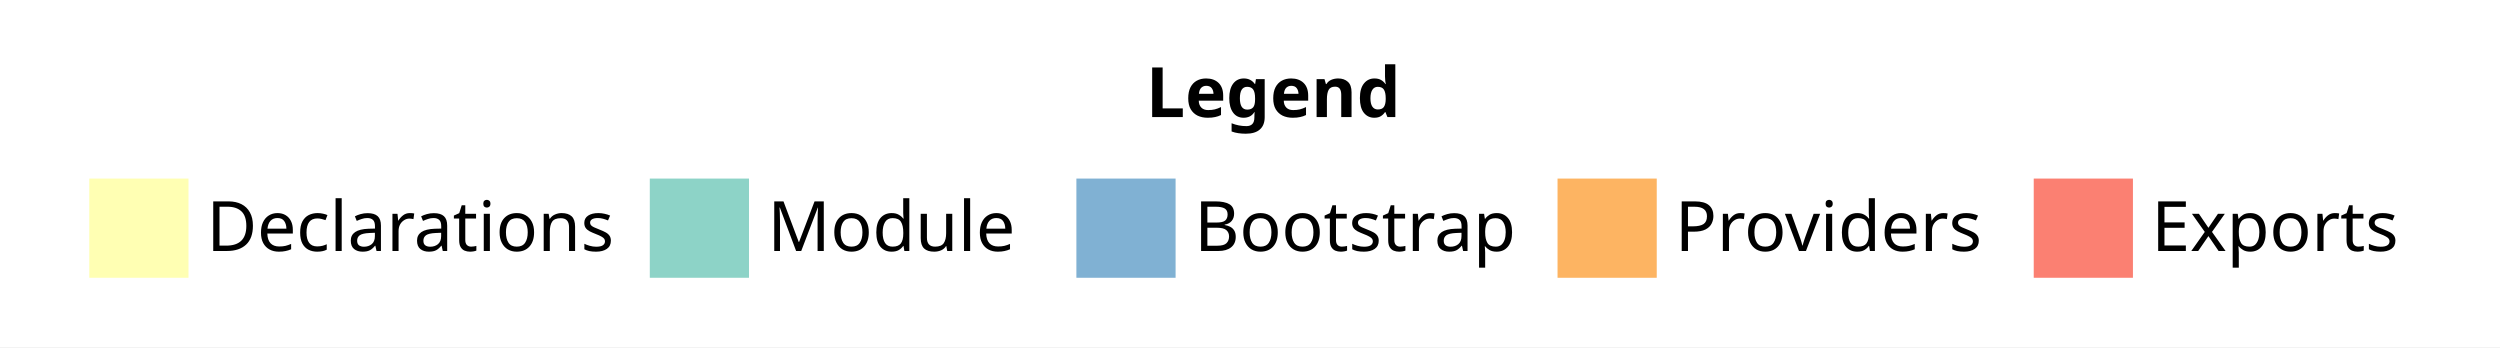
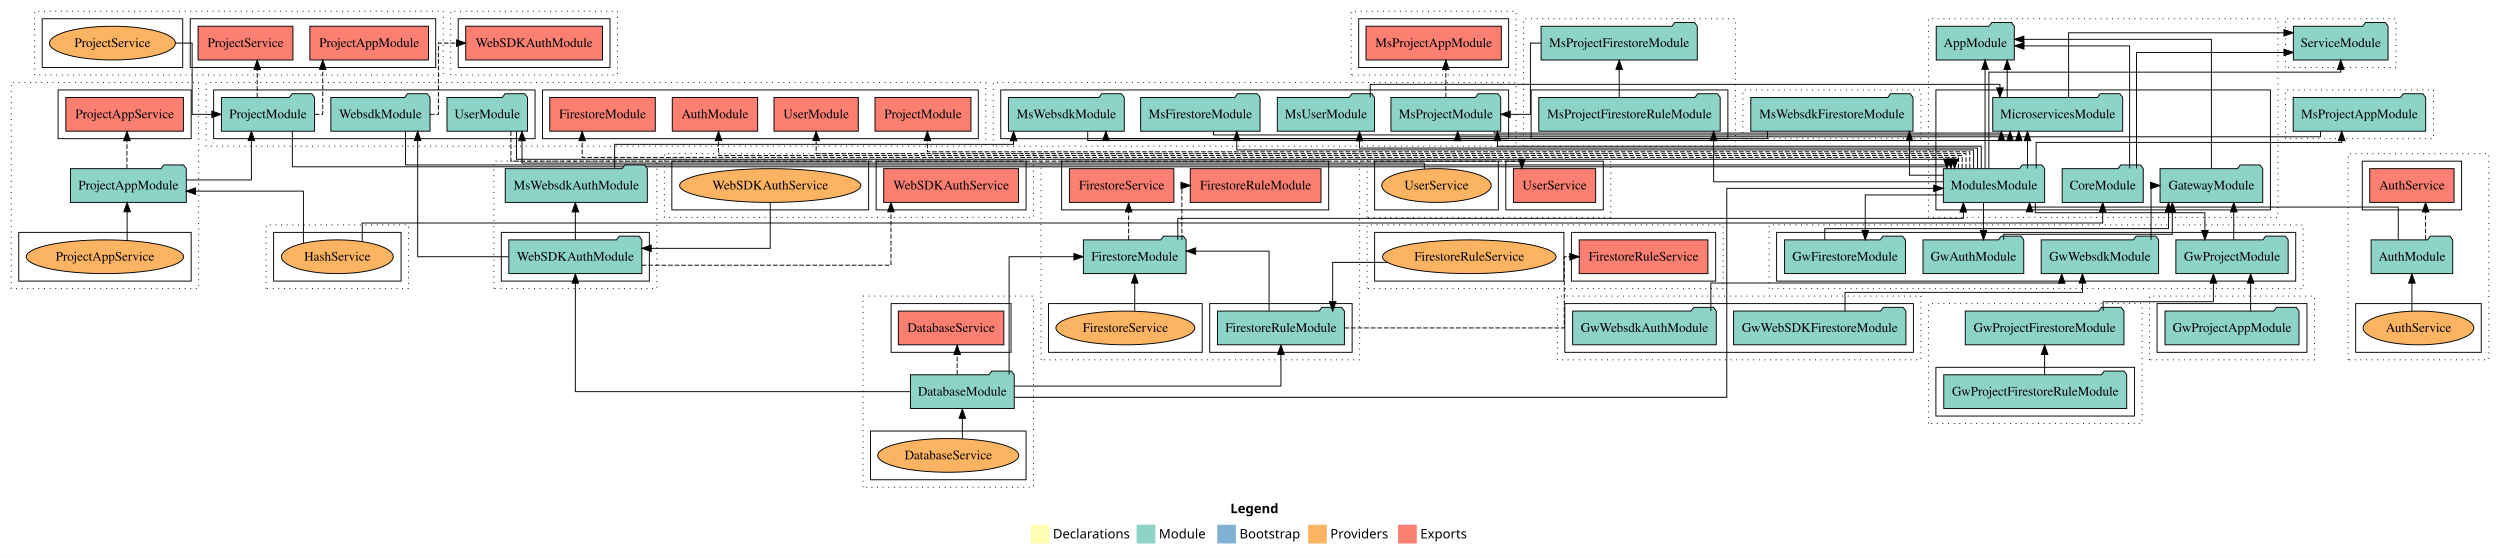
- <svg xmlns="http://www.w3.org/2000/svg" width="504pt" height="70pt" viewBox="0.00 0.00 504.00 70.00">
-   <g id="graph0" class="graph" transform="scale(1 1) rotate(0) translate(4 66)">
-     <polygon fill="white" stroke="transparent" points="-4,4 -4,-66 500,-66 500,4 -4,4" />
-     <text text-anchor="start" x="227.01" y="-42.4" font-family="Times-12" font-weight="bold" font-size="14.00">Legend</text>
-     <polygon fill="#ffffb3" stroke="transparent" points="14,-10 14,-30 34,-30 34,-10 14,-10" />
-     <text text-anchor="start" x="37.63" y="-15.4" font-family="Times-12" font-size="14.00">  Declarations</text>
-     <polygon fill="#8dd3c7" stroke="transparent" points="127,-10 127,-30 147,-30 147,-10 127,-10" />
-     <text text-anchor="start" x="150.73" y="-15.4" font-family="Times-12" font-size="14.00">  Module</text>
-     <polygon fill="#80b1d3" stroke="transparent" points="213,-10 213,-30 233,-30 233,-10 213,-10" />
-     <text text-anchor="start" x="236.78" y="-15.4" font-family="Times-12" font-size="14.00">  Bootstrap</text>
-     <polygon fill="#fdb462" stroke="transparent" points="310,-10 310,-30 330,-30 330,-10 310,-10" />
-     <text text-anchor="start" x="333.67" y="-15.4" font-family="Times-12" font-size="14.00">  Providers</text>
-     <polygon fill="#fb8072" stroke="transparent" points="406,-10 406,-30 426,-30 426,-10 406,-10" />
-     <text text-anchor="start" x="429.73" y="-15.4" font-family="Times-12" font-size="14.00">  Exports</text>
+ <svg xmlns="http://www.w3.org/2000/svg" width="2668pt" height="594pt" viewBox="0.00 0.00 2668.00 594.00">
+   <g id="graph0" class="graph" transform="scale(1 1) rotate(0) translate(4 590)">
+     <polygon fill="white" stroke="transparent" points="-4,4 -4,-590 2664,-590 2664,4 -4,4" />
+     <text text-anchor="start" x="1309.01" y="-42.4" font-family="Times-12" font-weight="bold" font-size="14.00">
+             Legend
+         </text>
+     <polygon fill="#ffffb3" stroke="transparent" points="1096,-10 1096,-30 1116,-30 1116,-10 1096,-10" />
+     <text text-anchor="start" x="1119.63" y="-15.4" font-family="Times-12" font-size="14.00"> Declarations
+         </text>
+     <polygon fill="#8dd3c7" stroke="transparent" points="1209,-10 1209,-30 1229,-30 1229,-10 1209,-10" />
+     <text text-anchor="start" x="1232.73" y="-15.4" font-family="Times-12" font-size="14.00"> Module</text>
+     <polygon fill="#80b1d3" stroke="transparent" points="1295,-10 1295,-30 1315,-30 1315,-10 1295,-10" />
+     <text text-anchor="start" x="1318.78" y="-15.4" font-family="Times-12" font-size="14.00"> Bootstrap</text>
+     <polygon fill="#fdb462" stroke="transparent" points="1392,-10 1392,-30 1412,-30 1412,-10 1392,-10" />
+     <text text-anchor="start" x="1415.67" y="-15.4" font-family="Times-12" font-size="14.00"> Providers</text>
+     <polygon fill="#fb8072" stroke="transparent" points="1488,-10 1488,-30 1508,-30 1508,-10 1488,-10" />
+     <text text-anchor="start" x="1511.73" y="-15.4" font-family="Times-12" font-size="14.00"> Exports</text>
+     <g id="clust1" class="cluster">
+       <polygon fill="none" stroke="black" stroke-dasharray="1,5" points="2054,-358 2054,-570 2427,-570 2427,-358 2054,-358" />
+     </g>
+     <g id="clust3" class="cluster">
+       <polygon fill="none" stroke="black" points="2062,-366 2062,-494 2419,-494 2419,-366 2062,-366" />
+     </g>
+     <g id="clust7" class="cluster">
+       <polygon fill="none" stroke="black" stroke-dasharray="1,5" points="2502,-206 2502,-426 2652,-426 2652,-206 2502,-206" />
+     </g>
+     <g id="clust10" class="cluster">
+       <polygon fill="none" stroke="black" points="2517,-366 2517,-418 2623,-418 2623,-366 2517,-366" />
+     </g>
+     <g id="clust12" class="cluster">
+       <polygon fill="none" stroke="black" points="2510,-214 2510,-266 2644,-266 2644,-214 2510,-214" />
+     </g>
+     <g id="clust13" class="cluster">
+       <polygon fill="none" stroke="black" stroke-dasharray="1,5" points="280,-282 280,-350 432,-350 432,-282 280,-282" />
+     </g>
+     <g id="clust18" class="cluster">
+       <polygon fill="none" stroke="black" points="288,-290 288,-342 424,-342 424,-290 288,-290" />
+     </g>
+     <g id="clust19" class="cluster">
+       <polygon fill="none" stroke="black" stroke-dasharray="1,5" points="917,-70 917,-274 1099,-274 1099,-70 917,-70" />
+     </g>
+     <g id="clust22" class="cluster">
+       <polygon fill="none" stroke="black" points="947,-214 947,-266 1075,-266 1075,-214 947,-214" />
+     </g>
+     <g id="clust24" class="cluster">
+       <polygon fill="none" stroke="black" points="925,-78 925,-130 1091,-130 1091,-78 925,-78" />
+     </g>
+     <g id="clust25" class="cluster">
+       <polygon fill="none" stroke="black" stroke-dasharray="1,5" points="1107,-206 1107,-426 1447,-426 1447,-206 1107,-206" />
+     </g>
+     <g id="clust27" class="cluster">
+       <polygon fill="none" stroke="black" points="1287,-214 1287,-266 1439,-266 1439,-214 1287,-214" />
+     </g>
+     <g id="clust28" class="cluster">
+       <polygon fill="none" stroke="black" points="1129,-366 1129,-418 1414,-418 1414,-366 1129,-366" />
+     </g>
+     <g id="clust30" class="cluster">
+       <polygon fill="none" stroke="black" points="1115,-214 1115,-266 1279,-266 1279,-214 1115,-214" />
+     </g>
+     <g id="clust31" class="cluster">
+       <polygon fill="none" stroke="black" stroke-dasharray="1,5" points="1455,-282 1455,-350 1835,-350 1835,-282 1455,-282" />
+     </g>
+     <g id="clust34" class="cluster">
+       <polygon fill="none" stroke="black" points="1673,-290 1673,-342 1827,-342 1827,-290 1673,-290" />
+     </g>
+     <g id="clust36" class="cluster">
+       <polygon fill="none" stroke="black" points="1463,-290 1463,-342 1665,-342 1665,-290 1463,-290" />
+     </g>
+     <g id="clust37" class="cluster">
+       <polygon fill="none" stroke="black" stroke-dasharray="1,5" points="1884,-282 1884,-350 2454,-350 2454,-282 1884,-282" />
+     </g>
+     <g id="clust39" class="cluster">
+       <polygon fill="none" stroke="black" points="1892,-290 1892,-342 2446,-342 2446,-290 1892,-290" />
+     </g>
+     <g id="clust61" class="cluster">
+       <polygon fill="none" stroke="black" stroke-dasharray="1,5" points="2054,-138 2054,-266 2282,-266 2282,-138 2054,-138" />
+     </g>
+     <g id="clust63" class="cluster">
+       <polygon fill="none" stroke="black" points="2062,-146 2062,-198 2274,-198 2274,-146 2062,-146" />
+     </g>
+     <g id="clust73" class="cluster">
+       <polygon fill="none" stroke="black" stroke-dasharray="1,5" points="2290,-206 2290,-274 2466,-274 2466,-206 2290,-206" />
+     </g>
+     <g id="clust75" class="cluster">
+       <polygon fill="none" stroke="black" points="2298,-214 2298,-266 2458,-266 2458,-214 2298,-214" />
+     </g>
+     <g id="clust91" class="cluster">
+       <polygon fill="none" stroke="black" stroke-dasharray="1,5" points="1658,-206 1658,-274 2046,-274 2046,-206 1658,-206" />
+     </g>
+     <g id="clust93" class="cluster">
+       <polygon fill="none" stroke="black" points="1666,-214 1666,-266 2038,-266 2038,-214 1666,-214" />
+     </g>
+     <g id="clust97" class="cluster">
+       <polygon fill="none" stroke="black" stroke-dasharray="1,5" points="1056,-434 1056,-502 1614,-502 1614,-434 1056,-434" />
+     </g>
+     <g id="clust99" class="cluster">
+       <polygon fill="none" stroke="black" points="1064,-442 1064,-494 1606,-494 1606,-442 1064,-442" />
+     </g>
+     <g id="clust103" class="cluster">
+       <polygon fill="none" stroke="black" stroke-dasharray="1,5" points="216,-434 216,-502 1048,-502 1048,-434 216,-434" />
+     </g>
+     <g id="clust105" class="cluster">
+       <polygon fill="none" stroke="black" points="224,-442 224,-494 567,-494 567,-442 224,-442" />
+     </g>
+     <g id="clust106" class="cluster">
+       <polygon fill="none" stroke="black" points="575,-442 575,-494 1040,-494 1040,-442 575,-442" />
+     </g>
+     <g id="clust115" class="cluster">
+       <polygon fill="none" stroke="black" stroke-dasharray="1,5" points="2435,-442 2435,-494 2593,-494 2593,-442 2435,-442" />
+     </g>
+     <g id="clust121" class="cluster">
+       <polygon fill="none" stroke="black" stroke-dasharray="1,5" points="1622,-434 1622,-570 1848,-570 1848,-434 1622,-434" />
+     </g>
+     <g id="clust123" class="cluster">
+       <polygon fill="none" stroke="black" points="1630,-442 1630,-494 1840,-494 1840,-442 1630,-442" />
+     </g>
+     <g id="clust133" class="cluster">
+       <polygon fill="none" stroke="black" stroke-dasharray="1,5" points="1438,-510 1438,-578 1614,-578 1614,-510 1438,-510" />
+     </g>
+     <g id="clust136" class="cluster">
+       <polygon fill="none" stroke="black" points="1446,-518 1446,-570 1606,-570 1606,-518 1446,-518" />
+     </g>
+     <g id="clust145" class="cluster">
+       <polygon fill="none" stroke="black" stroke-dasharray="1,5" points="523,-282 523,-418 697,-418 697,-282 523,-282" />
+     </g>
+     <g id="clust147" class="cluster">
+       <polygon fill="none" stroke="black" points="531,-290 531,-342 689,-342 689,-290 531,-290" />
+     </g>
+     <g id="clust151" class="cluster">
+       <polygon fill="none" stroke="black" stroke-dasharray="1,5" points="1856,-442 1856,-494 2046,-494 2046,-442 1856,-442" />
+     </g>
+     <g id="clust163" class="cluster">
+       <polygon fill="none" stroke="black" stroke-dasharray="1,5" points="8,-282 8,-502 208,-502 208,-282 8,-282" />
+     </g>
+     <g id="clust166" class="cluster">
+       <polygon fill="none" stroke="black" points="58,-442 58,-494 200,-494 200,-442 58,-442" />
+     </g>
+     <g id="clust168" class="cluster">
+       <polygon fill="none" stroke="black" points="16,-290 16,-342 200,-342 200,-290 16,-290" />
+     </g>
+     <g id="clust169" class="cluster">
+       <polygon fill="none" stroke="black" stroke-dasharray="1,5" points="33,-510 33,-578 469,-578 469,-510 33,-510" />
+     </g>
+     <g id="clust172" class="cluster">
+       <polygon fill="none" stroke="black" points="199,-518 199,-570 461,-570 461,-518 199,-518" />
+     </g>
+     <g id="clust174" class="cluster">
+       <polygon fill="none" stroke="black" points="41,-518 41,-570 191,-570 191,-518 41,-518" />
+     </g>
+     <g id="clust175" class="cluster">
+       <polygon fill="none" stroke="black" stroke-dasharray="1,5" points="2435,-518 2435,-570 2553,-570 2553,-518 2435,-518" />
+     </g>
+     <g id="clust181" class="cluster">
+       <polygon fill="none" stroke="black" stroke-dasharray="1,5" points="1455,-358 1455,-426 1715,-426 1715,-358 1455,-358" />
+     </g>
+     <g id="clust184" class="cluster">
+       <polygon fill="none" stroke="black" points="1603,-366 1603,-418 1707,-418 1707,-366 1603,-366" />
+     </g>
+     <g id="clust186" class="cluster">
+       <polygon fill="none" stroke="black" points="1463,-366 1463,-418 1595,-418 1595,-366 1463,-366" />
+     </g>
+     <g id="clust187" class="cluster">
+       <polygon fill="none" stroke="black" stroke-dasharray="1,5" points="705,-358 705,-426 1099,-426 1099,-358 705,-358" />
+     </g>
+     <g id="clust190" class="cluster">
+       <polygon fill="none" stroke="black" points="931,-366 931,-418 1091,-418 1091,-366 931,-366" />
+     </g>
+     <g id="clust192" class="cluster">
+       <polygon fill="none" stroke="black" points="713,-366 713,-418 923,-418 923,-366 713,-366" />
+     </g>
+     <g id="clust193" class="cluster">
+       <polygon fill="none" stroke="black" stroke-dasharray="1,5" points="477,-510 477,-578 655,-578 655,-510 477,-510" />
+     </g>
+     <g id="clust196" class="cluster">
+       <polygon fill="none" stroke="black" points="485,-518 485,-570 647,-570 647,-518 485,-518" />
+     </g>
+     <g id="node1" class="node">
+       <polygon fill="#8dd3c7" stroke="black" points="2283.26,-410 2280.26,-414 2259.26,-414 2256.26,-410 2196.74,-410 2196.74,-374 2283.26,-374 2283.26,-410" />
+       <text text-anchor="middle" x="2240" y="-387.8" font-family="Times,serif" font-size="14.00">CoreModule</text>
+     </g>
+     <g id="node5" class="node">
+       <polygon fill="#8dd3c7" stroke="black" points="2145.66,-562 2142.66,-566 2121.66,-566 2118.66,-562 2062.34,-562 2062.34,-526 2145.66,-526 2145.66,-562" />
+       <text text-anchor="middle" x="2104" y="-539.8" font-family="Times,serif" font-size="14.00">AppModule</text>
+     </g>
+     <g id="edge1" class="edge">
+       <path fill="none" stroke="black" d="M2268.74,-410.27C2268.74,-450.06 2268.74,-541 2268.74,-541 2268.74,-541 2156,-541 2156,-541" />
+       <polygon fill="black" stroke="black" points="2156,-537.5 2146,-541 2156,-544.5 2156,-537.5" />
+     </g>
+     <g id="node53" class="node">
+       <polygon fill="#8dd3c7" stroke="black" points="2544.53,-562 2541.53,-566 2520.53,-566 2517.53,-562 2443.47,-562 2443.47,-526 2544.53,-526 2544.53,-562" />
+       <text text-anchor="middle" x="2494" y="-539.8" font-family="Times,serif" font-size="14.00">ServiceModule
+             </text>
+     </g>
+     <g id="edge65" class="edge">
+       <path fill="none" stroke="black" d="M2276.06,-410.27C2276.06,-448.63 2276.06,-534 2276.06,-534 2276.06,-534 2433.45,-534 2433.45,-534" />
+       <polygon fill="black" stroke="black" points="2433.45,-537.5 2443.45,-534 2433.45,-530.5 2433.45,-537.5" />
+     </g>
+     <g id="node2" class="node">
+       <polygon fill="#8dd3c7" stroke="black" points="2410.8,-410 2407.8,-414 2386.8,-414 2383.8,-410 2301.2,-410 2301.2,-374 2410.8,-374 2410.8,-410" />
+       <text text-anchor="middle" x="2356" y="-387.8" font-family="Times,serif" font-size="14.00">GatewayModule
+             </text>
+     </g>
+     <g id="edge2" class="edge">
+       <path fill="none" stroke="black" d="M2356,-410.2C2356,-451.35 2356,-548 2356,-548 2356,-548 2155.9,-548 2155.9,-548" />
+       <polygon fill="black" stroke="black" points="2155.9,-544.5 2145.9,-548 2155.9,-551.5 2155.9,-544.5" />
+     </g>
+     <g id="node3" class="node">
+       <polygon fill="#8dd3c7" stroke="black" points="2261.34,-486 2258.34,-490 2237.34,-490 2234.34,-486 2122.66,-486 2122.66,-450 2261.34,-450 2261.34,-486" />
+       <text text-anchor="middle" x="2192" y="-463.8" font-family="Times,serif" font-size="14.00">
+                 MicroservicesModule
+             </text>
+     </g>
+     <g id="edge3" class="edge">
+       <path fill="none" stroke="black" d="M2138.08,-486.01C2138.08,-486.01 2138.08,-515.85 2138.08,-515.85" />
+       <polygon fill="black" stroke="black" points="2134.58,-515.85 2138.08,-525.85 2141.58,-515.85 2134.58,-515.85" />
+     </g>
+     <g id="edge66" class="edge">
+       <path fill="none" stroke="black" d="M2203.63,-486.03C2203.63,-511.51 2203.63,-555 2203.63,-555 2203.63,-555 2433.42,-555 2433.42,-555" />
+       <polygon fill="black" stroke="black" points="2433.42,-558.5 2443.42,-555 2433.42,-551.5 2433.42,-558.5" />
+     </g>
+     <g id="node4" class="node">
+       <polygon fill="#8dd3c7" stroke="black" points="2178.05,-410 2175.05,-414 2154.05,-414 2151.05,-410 2069.95,-410 2069.95,-374 2178.05,-374 2178.05,-410" />
+       <text text-anchor="middle" x="2124" y="-387.8" font-family="Times,serif" font-size="14.00">ModulesModule
+             </text>
+     </g>
+     <g id="edge30" class="edge">
+       <path fill="none" stroke="black" d="M2159.71,-410.01C2159.71,-410.01 2159.71,-439.85 2159.71,-439.85" />
+       <polygon fill="black" stroke="black" points="2156.21,-439.85 2159.71,-449.85 2163.21,-439.85 2156.21,-439.85" />
+     </g>
+     <g id="edge4" class="edge">
+       <path fill="none" stroke="black" d="M2114.45,-410.03C2114.45,-410.03 2114.45,-515.99 2114.45,-515.99" />
+       <polygon fill="black" stroke="black" points="2110.95,-515.99 2114.45,-525.99 2117.95,-515.99 2110.95,-515.99" />
+     </g>
+     <g id="node20" class="node">
+       <polygon fill="#8dd3c7" stroke="black" points="2155.76,-334 2152.76,-338 2131.76,-338 2128.76,-334 2048.24,-334 2048.24,-298 2155.76,-298 2155.76,-334" />
+       <text text-anchor="middle" x="2102" y="-311.8" font-family="Times,serif" font-size="14.00">GwAuthModule
+             </text>
+     </g>
+     <g id="edge22" class="edge">
+       <path fill="none" stroke="black" d="M2112.8,-373.99C2112.8,-373.99 2112.8,-344.15 2112.8,-344.15" />
+       <polygon fill="black" stroke="black" points="2116.3,-344.15 2112.8,-334.15 2109.3,-344.15 2116.3,-344.15" />
+     </g>
+     <g id="node21" class="node">
+       <polygon fill="#8dd3c7" stroke="black" points="2029.52,-334 2026.52,-338 2005.52,-338 2002.52,-334 1900.48,-334 1900.48,-298 2029.52,-298 2029.52,-334" />
+       <text text-anchor="middle" x="1965" y="-311.8" font-family="Times,serif" font-size="14.00">
+                 GwFirestoreModule
+             </text>
+     </g>
+     <g id="edge23" class="edge">
+       <path fill="none" stroke="black" d="M2069.69,-382C2031.28,-382 1986.59,-382 1986.59,-382 1986.59,-382 1986.59,-344.03 1986.59,-344.03" />
+       <polygon fill="black" stroke="black" points="1990.09,-344.03 1986.59,-334.03 1983.09,-344.03 1990.09,-344.03" />
+     </g>
+     <g id="node22" class="node">
+       <polygon fill="#8dd3c7" stroke="black" points="2437.92,-334 2434.92,-338 2413.92,-338 2410.92,-334 2318.08,-334 2318.08,-298 2437.92,-298 2437.92,-334" />
+       <text text-anchor="middle" x="2378" y="-311.8" font-family="Times,serif" font-size="14.00">GwProjectModule
+             </text>
+     </g>
+     <g id="edge27" class="edge">
+       <path fill="none" stroke="black" d="M2168.08,-373.8C2168.08,-367.97 2168.08,-363 2168.08,-363 2168.08,-363 2349.08,-363 2349.08,-363 2349.08,-363 2349.08,-344.04 2349.08,-344.04" />
+       <polygon fill="black" stroke="black" points="2352.58,-344.04 2349.08,-334.04 2345.58,-344.04 2352.58,-344.04" />
+     </g>
+     <g id="node29" class="node">
+       <polygon fill="#8dd3c7" stroke="black" points="1340.7,-486 1337.7,-490 1316.7,-490 1313.7,-486 1213.3,-486 1213.3,-450 1340.7,-450 1340.7,-486" />
+       <text text-anchor="middle" x="1277" y="-463.8" font-family="Times,serif" font-size="14.00">
+                 MsFirestoreModule
+             </text>
+     </g>
+     <g id="edge45" class="edge">
+       <path fill="none" stroke="black" d="M2102.25,-410.11C2102.25,-419.9 2102.25,-430 2102.25,-430 2102.25,-430 1315.86,-430 1315.86,-430 1315.86,-430 1315.86,-439.89 1315.86,-439.89" />
+       <polygon fill="black" stroke="black" points="1312.36,-439.89 1315.86,-449.89 1319.36,-439.89 1312.36,-439.89" />
+     </g>
+     <g id="node30" class="node">
+       <polygon fill="#8dd3c7" stroke="black" points="1597.59,-486 1594.59,-490 1573.59,-490 1570.59,-486 1480.41,-486 1480.41,-450 1597.59,-450 1597.59,-486" />
+       <text text-anchor="middle" x="1539" y="-463.8" font-family="Times,serif" font-size="14.00">MsProjectModule
+             </text>
+     </g>
+     <g id="edge49" class="edge">
+       <path fill="none" stroke="black" d="M2110.38,-410.06C2110.38,-421.44 2110.38,-434 2110.38,-434 2110.38,-434 1594.1,-434 1594.1,-434 1594.1,-434 1594.1,-439.81 1594.1,-439.81" />
+       <polygon fill="black" stroke="black" points="1590.6,-439.81 1594.1,-449.81 1597.6,-439.81 1590.6,-439.81" />
+     </g>
+     <g id="node31" class="node">
+       <polygon fill="#8dd3c7" stroke="black" points="1462.87,-486 1459.87,-490 1438.87,-490 1435.87,-486 1359.13,-486 1359.13,-450 1462.87,-450 1462.87,-486" />
+       <text text-anchor="middle" x="1411" y="-463.8" font-family="Times,serif" font-size="14.00">MsUserModule
+             </text>
+     </g>
+     <g id="edge53" class="edge">
+       <path fill="none" stroke="black" d="M2106.32,-410.13C2106.32,-420.71 2106.32,-432 2106.32,-432 2106.32,-432 1446.9,-432 1446.9,-432 1446.9,-432 1446.9,-439.58 1446.9,-439.58" />
+       <polygon fill="black" stroke="black" points="1443.4,-439.58 1446.9,-449.58 1450.4,-439.58 1443.4,-439.58" />
+     </g>
+     <g id="node36" class="node">
+       <polygon fill="#fb8072" stroke="black" points="804.55,-486 713.45,-486 713.45,-450 804.55,-450 804.55,-486" />
+       <text text-anchor="middle" x="759" y="-463.8" font-family="Times,serif" font-size="14.00">AuthModule</text>
+     </g>
+     <g id="edge41" class="edge">
+       <path fill="none" stroke="black" stroke-dasharray="5,2" d="M2090.05,-410.24C2090.05,-417.43 2090.05,-424 2090.05,-424 2090.05,-424 762.84,-424 762.84,-424 762.84,-424 762.84,-439.85 762.84,-439.85" />
+       <polygon fill="black" stroke="black" points="759.34,-439.85 762.84,-449.85 766.34,-439.85 759.34,-439.85" />
+     </g>
+     <g id="node37" class="node">
+       <polygon fill="#fb8072" stroke="black" points="695.31,-486 582.69,-486 582.69,-450 695.31,-450 695.31,-486" />
+       <text text-anchor="middle" x="639" y="-463.8" font-family="Times,serif" font-size="14.00">FirestoreModule
+             </text>
+     </g>
+     <g id="edge42" class="edge">
+       <path fill="none" stroke="black" stroke-dasharray="5,2" d="M2085.99,-410.14C2085.99,-416.46 2085.99,-422 2085.99,-422 2085.99,-422 617.28,-422 617.28,-422 617.28,-422 617.28,-439.82 617.28,-439.82" />
+       <polygon fill="black" stroke="black" points="613.78,-439.82 617.28,-449.82 620.78,-439.82 613.78,-439.82" />
+     </g>
+     <g id="node38" class="node">
+       <polygon fill="#fb8072" stroke="black" points="1032.2,-486 929.8,-486 929.8,-450 1032.2,-450 1032.2,-486" />
+       <text text-anchor="middle" x="981" y="-463.8" font-family="Times,serif" font-size="14.00">ProjectModule
+             </text>
+     </g>
+     <g id="edge43" class="edge">
+       <path fill="none" stroke="black" stroke-dasharray="5,2" d="M2098.19,-410.42C2098.19,-419.28 2098.19,-428 2098.19,-428 2098.19,-428 985.7,-428 985.7,-428 985.7,-428 985.7,-439.87 985.7,-439.87" />
+       <polygon fill="black" stroke="black" points="982.2,-439.87 985.7,-449.87 989.2,-439.87 982.2,-439.87" />
+     </g>
+     <g id="node39" class="node">
+       <polygon fill="#fb8072" stroke="black" points="911.98,-486 822.02,-486 822.02,-450 911.98,-450 911.98,-486" />
+       <text text-anchor="middle" x="867" y="-463.8" font-family="Times,serif" font-size="14.00">UserModule</text>
+     </g>
+     <g id="edge44" class="edge">
+       <path fill="none" stroke="black" stroke-dasharray="5,2" d="M2094.12,-410.19C2094.12,-418.28 2094.12,-426 2094.12,-426 2094.12,-426 867,-426 867,-426 867,-426 867,-439.94 867,-439.94" />
+       <polygon fill="black" stroke="black" points="863.5,-439.94 867,-449.94 870.5,-439.94 863.5,-439.94" />
+     </g>
+     <g id="node40" class="node">
+       <polygon fill="#8dd3c7" stroke="black" points="2584.7,-486 2581.7,-490 2560.7,-490 2557.7,-486 2443.3,-486 2443.3,-450 2584.7,-450 2584.7,-486" />
+       <text text-anchor="middle" x="2514" y="-463.8" font-family="Times,serif" font-size="14.00">
+                 MsProjectAppModule
+             </text>
+     </g>
+     <g id="edge46" class="edge">
+       <path fill="none" stroke="black" d="M2168.99,-410.18C2168.99,-423.04 2168.99,-438 2168.99,-438 2168.99,-438 2495.05,-438 2495.05,-438 2495.05,-438 2495.05,-439.86 2495.05,-439.86" />
+       <polygon fill="black" stroke="black" points="2491.55,-439.86 2495.05,-449.86 2498.55,-439.86 2491.55,-439.86" />
+     </g>
+     <g id="node41" class="node">
+       <polygon fill="#8dd3c7" stroke="black" points="1831.79,-486 1828.79,-490 1807.79,-490 1804.79,-486 1638.21,-486 1638.21,-450 1831.79,-450 1831.79,-486" />
+       <text text-anchor="middle" x="1735" y="-463.8" font-family="Times,serif" font-size="14.00">
+                 MsProjectFirestoreRuleModule
+             </text>
+     </g>
+     <g id="edge48" class="edge">
+       <path fill="none" stroke="black" d="M2069.82,-396C1983.61,-396 1824.82,-396 1824.82,-396 1824.82,-396 1824.82,-439.83 1824.82,-439.83" />
+       <polygon fill="black" stroke="black" points="1821.32,-439.83 1824.82,-449.83 1828.32,-439.83 1821.32,-439.83" />
+     </g>
+     <g id="node46" class="node">
+       <polygon fill="#8dd3c7" stroke="black" points="2037.57,-486 2034.57,-490 2013.57,-490 2010.57,-486 1864.43,-486 1864.43,-450 2037.57,-450 2037.57,-486" />
+       <text text-anchor="middle" x="1951" y="-463.8" font-family="Times,serif" font-size="14.00">
+                 MsWebsdkFirestoreModule
+             </text>
+     </g>
+     <g id="edge55" class="edge">
+       <path fill="none" stroke="black" d="M2069.94,-403C2050.72,-403 2033.75,-403 2033.75,-403 2033.75,-403 2033.75,-439.89 2033.75,-439.89" />
+       <polygon fill="black" stroke="black" points="2030.25,-439.89 2033.75,-449.89 2037.25,-439.89 2030.25,-439.89" />
+     </g>
+     <g id="edge67" class="edge">
+       <path fill="none" stroke="black" d="M2118.51,-410.11C2118.51,-443.87 2118.51,-513 2118.51,-513 2118.51,-513 2494.08,-513 2494.08,-513 2494.08,-513 2494.08,-515.97 2494.08,-515.97" />
+       <polygon fill="black" stroke="black" points="2490.58,-515.97 2494.08,-525.97 2497.58,-515.97 2490.58,-515.97" />
+     </g>
+     <g id="node6" class="node">
+       <polygon fill="#fb8072" stroke="black" points="2614.98,-410 2525.02,-410 2525.02,-374 2614.98,-374 2614.98,-410" />
+       <text text-anchor="middle" x="2570" y="-387.8" font-family="Times,serif" font-size="14.00">AuthService
+             </text>
+     </g>
+     <g id="node7" class="node">
+       <polygon fill="#8dd3c7" stroke="black" points="2613.55,-334 2610.55,-338 2589.55,-338 2586.55,-334 2526.45,-334 2526.45,-298 2613.55,-298 2613.55,-334" />
+       <text text-anchor="middle" x="2570" y="-311.8" font-family="Times,serif" font-size="14.00">AuthModule</text>
+     </g>
+     <g id="edge35" class="edge">
+       <path fill="none" stroke="black" d="M2555.41,-334.24C2555.41,-349.57 2555.41,-369 2555.41,-369 2555.41,-369 2161.98,-369 2161.98,-369 2161.98,-369 2161.98,-369.49 2161.98,-369.49" />
+       <polygon fill="black" stroke="black" points="2158.48,-363.88 2161.98,-373.88 2165.48,-363.88 2158.48,-363.88" />
+     </g>
+     <g id="edge5" class="edge">
+       <path fill="none" stroke="black" stroke-dasharray="5,2" d="M2584.59,-334.01C2584.59,-334.01 2584.59,-363.85 2584.59,-363.85" />
+       <polygon fill="black" stroke="black" points="2581.09,-363.85 2584.59,-373.85 2588.09,-363.85 2581.09,-363.85" />
+     </g>
+     <g id="node8" class="node">
+       <ellipse fill="#fdb462" stroke="black" cx="2577" cy="-240" rx="59.11" ry="18" />
+       <text text-anchor="middle" x="2577" y="-235.8" font-family="Times,serif" font-size="14.00">AuthService
+             </text>
+     </g>
+     <g id="edge6" class="edge">
+       <path fill="none" stroke="black" d="M2570,-258.01C2570,-258.01 2570,-287.85 2570,-287.85" />
+       <polygon fill="black" stroke="black" points="2566.5,-287.85 2570,-297.85 2573.5,-287.85 2566.5,-287.85" />
+     </g>
+     <g id="node9" class="node">
+       <ellipse fill="#fdb462" stroke="black" cx="356" cy="-316" rx="59.67" ry="18" />
+       <text text-anchor="middle" x="356" y="-311.8" font-family="Times,serif" font-size="14.00">HashService</text>
+     </g>
+     <g id="edge7" class="edge">
+       <path fill="none" stroke="black" d="M382.56,-332.31C382.56,-341.84 382.56,-352 382.56,-352 382.56,-352 2240,-352 2240,-352 2240,-352 2240,-363.87 2240,-363.87" />
+       <polygon fill="black" stroke="black" points="2236.5,-363.87 2240,-373.87 2243.5,-363.87 2236.5,-363.87" />
+     </g>
+     <g id="node48" class="node">
+       <polygon fill="#8dd3c7" stroke="black" points="194.81,-410 191.81,-414 170.81,-414 167.81,-410 71.19,-410 71.19,-374 194.81,-374 194.81,-410" />
+       <text text-anchor="middle" x="133" y="-387.8" font-family="Times,serif" font-size="14.00">ProjectAppModule
+             </text>
+     </g>
+     <g id="edge59" class="edge">
+       <path fill="none" stroke="black" d="M319.79,-330.5C319.79,-351.01 319.79,-386 319.79,-386 319.79,-386 204.68,-386 204.68,-386" />
+       <polygon fill="black" stroke="black" points="204.68,-382.5 194.68,-386 204.68,-389.5 204.68,-382.5" />
+     </g>
+     <g id="node10" class="node">
+       <polygon fill="#fb8072" stroke="black" points="1067.28,-258 954.72,-258 954.72,-222 1067.28,-222 1067.28,-258" />
+       <text text-anchor="middle" x="1011" y="-235.8" font-family="Times,serif" font-size="14.00">DatabaseService
+             </text>
+     </g>
+     <g id="node11" class="node">
+       <polygon fill="#8dd3c7" stroke="black" points="1078.35,-190 1075.35,-194 1054.35,-194 1051.35,-190 967.65,-190 967.65,-154 1078.35,-154 1078.35,-190" />
+       <text text-anchor="middle" x="1023" y="-167.8" font-family="Times,serif" font-size="14.00">DatabaseModule
+             </text>
+     </g>
+     <g id="edge36" class="edge">
+       <path fill="none" stroke="black" d="M1078.43,-166C1262.06,-166 1838.84,-166 1838.84,-166 1838.84,-166 1838.84,-389 1838.84,-389 1838.84,-389 2059.69,-389 2059.69,-389" />
+       <polygon fill="black" stroke="black" points="2059.69,-392.5 2069.69,-389 2059.69,-385.5 2059.69,-392.5" />
+     </g>
+     <g id="edge8" class="edge">
+       <path fill="none" stroke="black" stroke-dasharray="5,2" d="M1017.48,-190.22C1017.48,-190.22 1017.48,-211.73 1017.48,-211.73" />
+       <polygon fill="black" stroke="black" points="1013.98,-211.73 1017.48,-221.73 1020.98,-211.73 1013.98,-211.73" />
+     </g>
+     <g id="node13" class="node">
+       <polygon fill="#8dd3c7" stroke="black" points="1430.75,-258 1427.75,-262 1406.75,-262 1403.75,-258 1295.25,-258 1295.25,-222 1430.75,-222 1430.75,-258" />
+       <text text-anchor="middle" x="1363" y="-235.8" font-family="Times,serif" font-size="14.00">
+                 FirestoreRuleModule
+             </text>
+     </g>
+     <g id="edge15" class="edge">
+       <path fill="none" stroke="black" d="M1078.38,-178C1174.73,-178 1363,-178 1363,-178 1363,-178 1363,-211.73 1363,-211.73" />
+       <polygon fill="black" stroke="black" points="1359.5,-211.73 1363,-221.73 1366.5,-211.73 1359.5,-211.73" />
+     </g>
+     <g id="node14" class="node">
+       <polygon fill="#8dd3c7" stroke="black" points="1261.81,-334 1258.81,-338 1237.81,-338 1234.81,-334 1152.19,-334 1152.19,-298 1261.81,-298 1261.81,-334" />
+       <text text-anchor="middle" x="1207" y="-311.8" font-family="Times,serif" font-size="14.00">FirestoreModule
+             </text>
+     </g>
+     <g id="edge10" class="edge">
+       <path fill="none" stroke="black" d="M1072.91,-190.24C1072.91,-228.99 1072.91,-316 1072.91,-316 1072.91,-316 1142.07,-316 1142.07,-316" />
+       <polygon fill="black" stroke="black" points="1142.07,-319.5 1152.07,-316 1142.07,-312.5 1142.07,-319.5" />
+     </g>
+     <g id="node44" class="node">
+       <polygon fill="#8dd3c7" stroke="black" points="680.97,-334 677.97,-338 656.97,-338 653.97,-334 539.03,-334 539.03,-298 680.97,-298 680.97,-334" />
+       <text text-anchor="middle" x="610" y="-311.8" font-family="Times,serif" font-size="14.00">WebSDKAuthModule
+             </text>
+     </g>
+     <g id="edge70" class="edge">
+       <path fill="none" stroke="black" d="M967.3,-172C854.57,-172 610,-172 610,-172 610,-172 610,-287.76 610,-287.76" />
+       <polygon fill="black" stroke="black" points="606.5,-287.76 610,-297.76 613.5,-287.76 606.5,-287.76" />
+     </g>
+     <g id="node12" class="node">
+       <ellipse fill="#fdb462" stroke="black" cx="1008" cy="-104" rx="75.26" ry="18" />
+       <text text-anchor="middle" x="1008" y="-99.8" font-family="Times,serif" font-size="14.00">DatabaseService
+             </text>
+     </g>
+     <g id="edge9" class="edge">
+       <path fill="none" stroke="black" d="M1023,-121.87C1023,-121.87 1023,-143.54 1023,-143.54" />
+       <polygon fill="black" stroke="black" points="1019.5,-143.54 1023,-153.54 1026.5,-143.54 1019.5,-143.54" />
+     </g>
+     <g id="edge11" class="edge">
+       <path fill="none" stroke="black" d="M1350.38,-258.2C1350.38,-282.36 1350.38,-322 1350.38,-322 1350.38,-322 1272.02,-322 1272.02,-322" />
+       <polygon fill="black" stroke="black" points="1272.02,-318.5 1262.02,-322 1272.02,-325.5 1272.02,-318.5" />
+     </g>
+     <g id="node18" class="node">
+       <polygon fill="#fb8072" stroke="black" points="1818.68,-334 1681.32,-334 1681.32,-298 1818.68,-298 1818.68,-334" />
+       <text text-anchor="middle" x="1750" y="-311.8" font-family="Times,serif" font-size="14.00">
+                 FirestoreRuleService
+             </text>
+     </g>
+     <g id="edge16" class="edge">
+       <path fill="none" stroke="black" stroke-dasharray="5,2" d="M1430.86,-240C1520.01,-240 1665.37,-240 1665.37,-240 1665.37,-240 1665.37,-316 1665.37,-316 1665.37,-316 1671.29,-316 1671.29,-316" />
+       <polygon fill="black" stroke="black" points="1671.29,-319.5 1681.29,-316 1671.29,-312.5 1671.29,-319.5" />
+     </g>
+     <g id="edge37" class="edge">
+       <path fill="none" stroke="black" d="M1252.96,-334.1C1252.96,-345.09 1252.96,-357 1252.96,-357 1252.96,-357 2091.27,-357 2091.27,-357 2091.27,-357 2091.27,-363.68 2091.27,-363.68" />
+       <polygon fill="black" stroke="black" points="2087.77,-363.68 2091.27,-373.68 2094.77,-363.68 2087.77,-363.68" />
+     </g>
+     <g id="node15" class="node">
+       <polygon fill="#fb8072" stroke="black" points="1405.75,-410 1266.25,-410 1266.25,-374 1405.75,-374 1405.75,-410" />
+       <text text-anchor="middle" x="1336" y="-387.8" font-family="Times,serif" font-size="14.00">
+                 FirestoreRuleModule
+             </text>
+     </g>
+     <g id="edge12" class="edge">
+       <path fill="none" stroke="black" stroke-dasharray="5,2" d="M1257.31,-334.01C1257.31,-356.49 1257.31,-392 1257.31,-392 1257.31,-392 1258.21,-392 1258.21,-392" />
+       <polygon fill="black" stroke="black" points="1256.34,-395.5 1266.34,-392 1256.34,-388.5 1256.34,-395.5" />
+     </g>
+     <g id="node16" class="node">
+       <polygon fill="#fb8072" stroke="black" points="1248.74,-410 1137.26,-410 1137.26,-374 1248.74,-374 1248.74,-410" />
+       <text text-anchor="middle" x="1193" y="-387.8" font-family="Times,serif" font-size="14.00">
+                 FirestoreService
+             </text>
+     </g>
+     <g id="edge13" class="edge">
+       <path fill="none" stroke="black" stroke-dasharray="5,2" d="M1200.48,-334.01C1200.48,-334.01 1200.48,-363.85 1200.48,-363.85" />
+       <polygon fill="black" stroke="black" points="1196.98,-363.85 1200.48,-373.85 1203.98,-363.85 1196.98,-363.85" />
+     </g>
+     <g id="node17" class="node">
+       <ellipse fill="#fdb462" stroke="black" cx="1197" cy="-240" rx="74.13" ry="18" />
+       <text text-anchor="middle" x="1197" y="-235.8" font-family="Times,serif" font-size="14.00">
+                 FirestoreService
+             </text>
+     </g>
+     <g id="edge14" class="edge">
+       <path fill="none" stroke="black" d="M1207,-258.01C1207,-258.01 1207,-287.85 1207,-287.85" />
+       <polygon fill="black" stroke="black" points="1203.5,-287.85 1207,-297.85 1210.5,-287.85 1203.5,-287.85" />
+     </g>
+     <g id="node19" class="node">
+       <ellipse fill="#fdb462" stroke="black" cx="1564" cy="-316" rx="92.61" ry="18" />
+       <text text-anchor="middle" x="1564" y="-311.8" font-family="Times,serif" font-size="14.00">
+                 FirestoreRuleService
+             </text>
+     </g>
+     <g id="edge17" class="edge">
+       <path fill="none" stroke="black" d="M1476.69,-310C1445.65,-310 1418.25,-310 1418.25,-310 1418.25,-310 1418.25,-268.03 1418.25,-268.03" />
+       <polygon fill="black" stroke="black" points="1421.75,-268.03 1418.25,-258.03 1414.75,-268.03 1421.75,-268.03" />
+     </g>
+     <g id="edge18" class="edge">
+       <path fill="none" stroke="black" d="M2134.34,-334.19C2134.34,-337.54 2134.34,-340 2134.34,-340 2134.34,-340 2314.27,-340 2314.27,-340 2314.27,-340 2314.27,-363.81 2314.27,-363.81" />
+       <polygon fill="black" stroke="black" points="2310.77,-363.81 2314.27,-373.81 2317.77,-363.81 2310.77,-363.81" />
+     </g>
+     <g id="edge19" class="edge">
+       <path fill="none" stroke="black" d="M1943.41,-334.14C1943.41,-340.46 1943.41,-346 1943.41,-346 1943.41,-346 2310.26,-346 2310.26,-346 2310.26,-346 2310.26,-363.82 2310.26,-363.82" />
+       <polygon fill="black" stroke="black" points="2306.76,-363.82 2310.26,-373.82 2313.76,-363.82 2306.76,-363.82" />
+     </g>
+     <g id="edge20" class="edge">
+       <path fill="none" stroke="black" d="M2379.86,-334.01C2379.86,-334.01 2379.86,-363.85 2379.86,-363.85" />
+       <polygon fill="black" stroke="black" points="2376.36,-363.85 2379.86,-373.85 2383.36,-363.85 2376.36,-363.85" />
+     </g>
+     <g id="node23" class="node">
+       <polygon fill="#8dd3c7" stroke="black" points="2299.64,-334 2296.64,-338 2275.64,-338 2272.64,-334 2174.36,-334 2174.36,-298 2299.64,-298 2299.64,-334" />
+       <text text-anchor="middle" x="2237" y="-311.8" font-family="Times,serif" font-size="14.00">GwWebsdkModule
+             </text>
+     </g>
+     <g id="edge21" class="edge">
+       <path fill="none" stroke="black" d="M2291.6,-334.01C2291.6,-356.49 2291.6,-392 2291.6,-392 2291.6,-392 2292.55,-392 2292.55,-392" />
+       <polygon fill="black" stroke="black" points="2291.1,-395.5 2301.1,-392 2291.1,-388.5 2291.1,-395.5" />
+     </g>
+     <g id="node24" class="node">
+       <polygon fill="#8dd3c7" stroke="black" points="2265.62,-190 2262.62,-194 2241.62,-194 2238.62,-190 2070.38,-190 2070.38,-154 2265.62,-154 2265.62,-190" />
+       <text text-anchor="middle" x="2168" y="-167.8" font-family="Times,serif" font-size="14.00">
+                 GwProjectFirestoreRuleModule
+             </text>
+     </g>
+     <g id="node25" class="node">
+       <polygon fill="#8dd3c7" stroke="black" points="2262.68,-258 2259.68,-262 2238.68,-262 2235.68,-258 2093.32,-258 2093.32,-222 2262.68,-222 2262.68,-258" />
+       <text text-anchor="middle" x="2178" y="-235.8" font-family="Times,serif" font-size="14.00">
+                 GwProjectFirestoreModule
+             </text>
+     </g>
+     <g id="edge24" class="edge">
+       <path fill="none" stroke="black" d="M2178,-190.22C2178,-190.22 2178,-211.73 2178,-211.73" />
+       <polygon fill="black" stroke="black" points="2174.5,-211.73 2178,-221.73 2181.5,-211.73 2174.5,-211.73" />
+     </g>
+     <g id="edge26" class="edge">
+       <path fill="none" stroke="black" d="M2240.49,-258.21C2240.49,-263.55 2240.49,-268 2240.49,-268 2240.49,-268 2358.1,-268 2358.1,-268 2358.1,-268 2358.1,-287.85 2358.1,-287.85" />
+       <polygon fill="black" stroke="black" points="2354.6,-287.85 2358.1,-297.85 2361.6,-287.85 2354.6,-287.85" />
+     </g>
+     <g id="node26" class="node">
+       <polygon fill="#8dd3c7" stroke="black" points="2449.52,-258 2446.52,-262 2425.52,-262 2422.52,-258 2306.48,-258 2306.48,-222 2449.52,-222 2449.52,-258" />
+       <text text-anchor="middle" x="2378" y="-235.8" font-family="Times,serif" font-size="14.00">
+                 GwProjectAppModule
+             </text>
+     </g>
+     <g id="edge25" class="edge">
+       <path fill="none" stroke="black" d="M2397.9,-258.01C2397.9,-258.01 2397.9,-287.85 2397.9,-287.85" />
+       <polygon fill="black" stroke="black" points="2394.4,-287.85 2397.9,-297.85 2401.4,-287.85 2394.4,-287.85" />
+     </g>
+     <g id="node27" class="node">
+       <polygon fill="#8dd3c7" stroke="black" points="2029.95,-258 2026.95,-262 2005.95,-262 2002.95,-258 1846.05,-258 1846.05,-222 2029.95,-222 2029.95,-258" />
+       <text text-anchor="middle" x="1938" y="-235.8" font-family="Times,serif" font-size="14.00">
+                 GwWebSDKFirestoreModule
+             </text>
+     </g>
+     <g id="edge28" class="edge">
+       <path fill="none" stroke="black" d="M1965,-258.11C1965,-267.9 1965,-278 1965,-278 1965,-278 2218.38,-278 2218.38,-278 2218.38,-278 2218.38,-287.89 2218.38,-287.89" />
+       <polygon fill="black" stroke="black" points="2214.88,-287.89 2218.38,-297.89 2221.88,-287.89 2214.88,-287.89" />
+     </g>
+     <g id="node28" class="node">
+       <polygon fill="#8dd3c7" stroke="black" points="1827.63,-258 1824.63,-262 1803.63,-262 1800.63,-258 1674.37,-258 1674.37,-222 1827.63,-222 1827.63,-258" />
+       <text text-anchor="middle" x="1751" y="-235.8" font-family="Times,serif" font-size="14.00">
+                 GwWebsdkAuthModule
+             </text>
+     </g>
+     <g id="edge29" class="edge">
+       <path fill="none" stroke="black" d="M1821.83,-258.15C1821.83,-271.74 1821.83,-288 1821.83,-288 1821.83,-288 2196.28,-288 2196.28,-288 2196.28,-288 2196.28,-288.98 2196.28,-288.98" />
+       <polygon fill="black" stroke="black" points="2192.78,-287.79 2196.28,-297.79 2199.78,-287.79 2192.78,-287.79" />
+     </g>
+     <g id="edge31" class="edge">
+       <path fill="none" stroke="black" d="M1291.12,-449.83C1291.12,-447.55 1291.12,-446 1291.12,-446 1291.12,-446 2141.14,-446 2141.14,-446 2141.14,-446 2141.14,-446.38 2141.14,-446.38" />
+       <polygon fill="black" stroke="black" points="2137.64,-439.83 2141.14,-449.83 2144.64,-439.83 2137.64,-439.83" />
+     </g>
+     <g id="edge32" class="edge">
+       <path fill="none" stroke="black" d="M1590.66,-449.85C1590.66,-448.7 1590.66,-448 1590.66,-448 1590.66,-448 2131.86,-448 2131.86,-448 2131.86,-448 2131.86,-448.18 2131.86,-448.18" />
+       <polygon fill="black" stroke="black" points="2128.36,-439.85 2131.86,-449.85 2135.36,-439.85 2128.36,-439.85" />
+     </g>
+     <g id="node43" class="node">
+       <polygon fill="#fb8072" stroke="black" points="1598.2,-562 1453.8,-562 1453.8,-526 1598.2,-526 1598.2,-562" />
+       <text text-anchor="middle" x="1526" y="-539.8" font-family="Times,serif" font-size="14.00">
+                 MsProjectAppModule
+             </text>
+     </g>
+     <g id="edge52" class="edge">
+       <path fill="none" stroke="black" stroke-dasharray="5,2" d="M1539,-486.01C1539,-486.01 1539,-515.85 1539,-515.85" />
+       <polygon fill="black" stroke="black" points="1535.5,-515.85 1539,-525.85 1542.5,-515.85 1535.5,-515.85" />
+     </g>
+     <g id="edge33" class="edge">
+       <path fill="none" stroke="black" d="M1458.29,-486.24C1458.29,-493.43 1458.29,-500 1458.29,-500 1458.29,-500 2130.33,-500 2130.33,-500 2130.33,-500 2130.33,-496.24 2130.33,-496.24" />
+       <polygon fill="black" stroke="black" points="2133.83,-496.24 2130.33,-486.24 2126.83,-496.24 2133.83,-496.24" />
+     </g>
+     <g id="node32" class="node">
+       <polygon fill="#8dd3c7" stroke="black" points="1195.81,-486 1192.81,-490 1171.81,-490 1168.81,-486 1072.19,-486 1072.19,-450 1195.81,-450 1195.81,-486" />
+       <text text-anchor="middle" x="1134" y="-463.8" font-family="Times,serif" font-size="14.00">MsWebsdkModule
+             </text>
+     </g>
+     <g id="edge34" class="edge">
+       <path fill="none" stroke="black" d="M1156.81,-449.79C1156.81,-444.45 1156.81,-440 1156.81,-440 1156.81,-440 2150.42,-440 2150.42,-440 2150.42,-440 2150.42,-440.98 2150.42,-440.98" />
+       <polygon fill="black" stroke="black" points="2146.93,-439.79 2150.42,-449.79 2153.93,-439.79 2146.93,-439.79" />
+     </g>
+     <g id="node33" class="node">
+       <polygon fill="#8dd3c7" stroke="black" points="331.7,-486 328.7,-490 307.7,-490 304.7,-486 232.3,-486 232.3,-450 331.7,-450 331.7,-486" />
+       <text text-anchor="middle" x="282" y="-463.8" font-family="Times,serif" font-size="14.00">ProjectModule
+             </text>
+     </g>
+     <g id="edge38" class="edge">
+       <path fill="none" stroke="black" d="M307.98,-449.97C307.98,-433.6 307.98,-412 307.98,-412 307.98,-412 2073.79,-412 2073.79,-412 2073.79,-412 2073.79,-411.82 2073.79,-411.82" />
+       <polygon fill="black" stroke="black" points="2077.29,-420.15 2073.79,-410.15 2070.29,-420.15 2077.29,-420.15" />
+     </g>
+     <g id="node50" class="node">
+       <polygon fill="#fb8072" stroke="black" points="453.31,-562 326.69,-562 326.69,-526 453.31,-526 453.31,-562" />
+       <text text-anchor="middle" x="390" y="-539.8" font-family="Times,serif" font-size="14.00">ProjectAppModule
+             </text>
+     </g>
+     <g id="edge62" class="edge">
+       <path fill="none" stroke="black" stroke-dasharray="5,2" d="M331.82,-468C337.02,-468 340.44,-468 340.44,-468 340.44,-468 340.44,-515.99 340.44,-515.99" />
+       <polygon fill="black" stroke="black" points="336.95,-515.99 340.44,-525.99 343.95,-515.99 336.95,-515.99" />
+     </g>
+     <g id="node51" class="node">
+       <polygon fill="#fb8072" stroke="black" points="308.63,-562 207.37,-562 207.37,-526 308.63,-526 308.63,-562" />
+       <text text-anchor="middle" x="258" y="-539.8" font-family="Times,serif" font-size="14.00">ProjectService
+             </text>
+     </g>
+     <g id="edge63" class="edge">
+       <path fill="none" stroke="black" stroke-dasharray="5,2" d="M270.48,-486.01C270.48,-486.01 270.48,-515.85 270.48,-515.85" />
+       <polygon fill="black" stroke="black" points="266.98,-515.85 270.48,-525.85 273.98,-515.85 266.98,-515.85" />
+     </g>
+     <g id="node34" class="node">
+       <polygon fill="#8dd3c7" stroke="black" points="558.98,-486 555.98,-490 534.98,-490 531.98,-486 473.02,-486 473.02,-450 558.98,-450 558.98,-486" />
+       <text text-anchor="middle" x="516" y="-463.8" font-family="Times,serif" font-size="14.00">UserModule</text>
+     </g>
+     <g id="edge39" class="edge">
+       <path fill="none" stroke="black" d="M547.17,-449.85C547.17,-436.26 547.17,-420 547.17,-420 547.17,-420 2081.92,-420 2081.92,-420 2081.92,-420 2081.92,-419.02 2081.92,-419.02" />
+       <polygon fill="black" stroke="black" points="2085.42,-420.21 2081.92,-410.21 2078.42,-420.21 2085.42,-420.21" />
+     </g>
+     <g id="node54" class="node">
+       <polygon fill="#fb8072" stroke="black" points="1698.9,-410 1611.1,-410 1611.1,-374 1698.9,-374 1698.9,-410" />
+       <text text-anchor="middle" x="1655" y="-387.8" font-family="Times,serif" font-size="14.00">UserService
+             </text>
+     </g>
+     <g id="edge68" class="edge">
+       <path fill="none" stroke="black" stroke-dasharray="5,2" d="M541.26,-449.95C541.26,-435.63 541.26,-418 541.26,-418 541.26,-418 1620.15,-418 1620.15,-418 1620.15,-418 1620.15,-417.21 1620.15,-417.21" />
+       <polygon fill="black" stroke="black" points="1623.65,-420.06 1620.15,-410.06 1616.65,-420.06 1623.65,-420.06" />
+     </g>
+     <g id="node35" class="node">
+       <polygon fill="#8dd3c7" stroke="black" points="454.92,-486 451.92,-490 430.92,-490 427.92,-486 349.08,-486 349.08,-450 454.92,-450 454.92,-486" />
+       <text text-anchor="middle" x="402" y="-463.8" font-family="Times,serif" font-size="14.00">WebsdkModule
+             </text>
+     </g>
+     <g id="edge40" class="edge">
+       <path fill="none" stroke="black" d="M428.79,-449.72C428.79,-434.05 428.79,-414 428.79,-414 428.79,-414 2077.86,-414 2077.86,-414 2077.86,-414 2077.86,-413.62 2077.86,-413.62" />
+       <polygon fill="black" stroke="black" points="2081.36,-420.17 2077.86,-410.17 2074.36,-420.17 2081.36,-420.17" />
+     </g>
+     <g id="node58" class="node">
+       <polygon fill="#fb8072" stroke="black" points="638.97,-562 493.03,-562 493.03,-526 638.97,-526 638.97,-562" />
+       <text text-anchor="middle" x="566" y="-539.8" font-family="Times,serif" font-size="14.00">WebSDKAuthModule
+             </text>
+     </g>
+     <g id="edge74" class="edge">
+       <path fill="none" stroke="black" stroke-dasharray="5,2" d="M454.73,-468C460.23,-468 463.86,-468 463.86,-468 463.86,-468 463.86,-544 463.86,-544 463.86,-544 483.13,-544 483.13,-544" />
+       <polygon fill="black" stroke="black" points="483.13,-547.5 493.13,-544 483.13,-540.5 483.13,-547.5" />
+     </g>
+     <g id="edge50" class="edge">
+       <path fill="none" stroke="black" d="M2472.41,-449.81C2472.41,-446.46 2472.41,-444 2472.41,-444 2472.41,-444 1551.63,-444 1551.63,-444 1551.63,-444 1551.63,-444.58 1551.63,-444.58" />
+       <polygon fill="black" stroke="black" points="1548.13,-439.81 1551.63,-449.81 1555.13,-439.81 1548.13,-439.81" />
+     </g>
+     <g id="node42" class="node">
+       <polygon fill="#8dd3c7" stroke="black" points="1807.35,-562 1804.35,-566 1783.35,-566 1780.35,-562 1640.65,-562 1640.65,-526 1807.35,-526 1807.35,-562" />
+       <text text-anchor="middle" x="1724" y="-539.8" font-family="Times,serif" font-size="14.00">
+                 MsProjectFirestoreModule
+             </text>
+     </g>
+     <g id="edge47" class="edge">
+       <path fill="none" stroke="black" d="M1724,-486.01C1724,-486.01 1724,-515.85 1724,-515.85" />
+       <polygon fill="black" stroke="black" points="1720.5,-515.85 1724,-525.85 1727.5,-515.85 1720.5,-515.85" />
+     </g>
+     <g id="edge51" class="edge">
+       <path fill="none" stroke="black" d="M1640.49,-544C1633.62,-544 1629.25,-544 1629.25,-544 1629.25,-544 1629.25,-468 1629.25,-468 1629.25,-468 1607.69,-468 1607.69,-468" />
+       <polygon fill="black" stroke="black" points="1607.69,-464.5 1597.69,-468 1607.69,-471.5 1607.69,-464.5" />
+     </g>
+     <g id="edge73" class="edge">
+       <path fill="none" stroke="black" d="M538.65,-316C492.79,-316 441.75,-316 441.75,-316 441.75,-316 441.75,-439.97 441.75,-439.97" />
+       <polygon fill="black" stroke="black" points="438.25,-439.97 441.75,-449.97 445.25,-439.97 438.25,-439.97" />
+     </g>
+     <g id="node45" class="node">
+       <polygon fill="#8dd3c7" stroke="black" points="686.81,-410 683.81,-414 662.81,-414 659.81,-410 535.19,-410 535.19,-374 686.81,-374 686.81,-410" />
+       <text text-anchor="middle" x="611" y="-387.8" font-family="Times,serif" font-size="14.00">
+                 MsWebsdkAuthModule
+             </text>
+     </g>
+     <g id="edge54" class="edge">
+       <path fill="none" stroke="black" d="M610,-334.01C610,-334.01 610,-363.85 610,-363.85" />
+       <polygon fill="black" stroke="black" points="606.5,-363.85 610,-373.85 613.5,-363.85 606.5,-363.85" />
+     </g>
+     <g id="node56" class="node">
+       <polygon fill="#fb8072" stroke="black" points="1082.9,-410 939.1,-410 939.1,-374 1082.9,-374 1082.9,-410" />
+       <text text-anchor="middle" x="1011" y="-387.8" font-family="Times,serif" font-size="14.00">
+                 WebSDKAuthService
+             </text>
+     </g>
+     <g id="edge71" class="edge">
+       <path fill="none" stroke="black" stroke-dasharray="5,2" d="M681.02,-307C779.84,-307 946.83,-307 946.83,-307 946.83,-307 946.83,-363.97 946.83,-363.97" />
+       <polygon fill="black" stroke="black" points="943.33,-363.97 946.83,-373.97 950.33,-363.97 943.33,-363.97" />
+     </g>
+     <g id="edge56" class="edge">
+       <path fill="none" stroke="black" d="M651.97,-410.15C651.97,-422.27 651.97,-436 651.97,-436 651.97,-436 1077.65,-436 1077.65,-436 1077.65,-436 1077.65,-439.76 1077.65,-439.76" />
+       <polygon fill="black" stroke="black" points="1074.15,-439.76 1077.65,-449.76 1081.15,-439.76 1074.15,-439.76" />
+     </g>
+     <g id="edge57" class="edge">
+       <path fill="none" stroke="black" d="M1882.35,-449.94C1882.35,-445.51 1882.35,-442 1882.35,-442 1882.35,-442 1176.23,-442 1176.23,-442 1176.23,-442 1176.23,-442.79 1176.23,-442.79" />
+       <polygon fill="black" stroke="black" points="1172.73,-439.94 1176.23,-449.94 1179.73,-439.94 1172.73,-439.94" />
+     </g>
+     <g id="node47" class="node">
+       <polygon fill="#fb8072" stroke="black" points="191.74,-486 66.26,-486 66.26,-450 191.74,-450 191.74,-486" />
+       <text text-anchor="middle" x="129" y="-463.8" font-family="Times,serif" font-size="14.00">
+                 ProjectAppService
+             </text>
+     </g>
+     <g id="edge61" class="edge">
+       <path fill="none" stroke="black" d="M194.8,-398C228.85,-398 264.28,-398 264.28,-398 264.28,-398 264.28,-439.97 264.28,-439.97" />
+       <polygon fill="black" stroke="black" points="260.78,-439.97 264.28,-449.97 267.78,-439.97 260.78,-439.97" />
+     </g>
+     <g id="edge58" class="edge">
+       <path fill="none" stroke="black" stroke-dasharray="5,2" d="M131.48,-410.01C131.48,-410.01 131.48,-439.85 131.48,-439.85" />
+       <polygon fill="black" stroke="black" points="127.98,-439.85 131.48,-449.85 134.98,-439.85 127.98,-439.85" />
+     </g>
+     <g id="node49" class="node">
+       <ellipse fill="#fdb462" stroke="black" cx="108" cy="-316" rx="83.95" ry="18" />
+       <text text-anchor="middle" x="108" y="-311.8" font-family="Times,serif" font-size="14.00">
+                 ProjectAppService
+             </text>
+     </g>
+     <g id="edge60" class="edge">
+       <path fill="none" stroke="black" d="M131.66,-333.63C131.66,-333.63 131.66,-363.94 131.66,-363.94" />
+       <polygon fill="black" stroke="black" points="128.16,-363.94 131.66,-373.94 135.16,-363.94 128.16,-363.94" />
+     </g>
+     <g id="node52" class="node">
+       <ellipse fill="#fdb462" stroke="black" cx="116" cy="-544" rx="67.19" ry="18" />
+       <text text-anchor="middle" x="116" y="-539.8" font-family="Times,serif" font-size="14.00">ProjectService
+             </text>
+     </g>
+     <g id="edge64" class="edge">
+       <path fill="none" stroke="black" d="M183.42,-544C193.75,-544 201.04,-544 201.04,-544 201.04,-544 201.04,-468 201.04,-468 201.04,-468 222.11,-468 222.11,-468" />
+       <polygon fill="black" stroke="black" points="222.11,-471.5 232.11,-468 222.11,-464.5 222.11,-471.5" />
+     </g>
+     <g id="node55" class="node">
+       <ellipse fill="#fdb462" stroke="black" cx="1529" cy="-392" rx="58.44" ry="18" />
+       <text text-anchor="middle" x="1529" y="-387.8" font-family="Times,serif" font-size="14.00">UserService
+             </text>
+     </g>
+     <g id="edge69" class="edge">
+       <path fill="none" stroke="black" d="M1516.04,-409.69C1516.04,-413.29 1516.04,-416 1516.04,-416 1516.04,-416 553.08,-416 553.08,-416 553.08,-416 553.08,-439.81 553.08,-439.81" />
+       <polygon fill="black" stroke="black" points="549.58,-439.81 553.08,-449.81 556.58,-439.81 549.58,-439.81" />
+     </g>
+     <g id="node57" class="node">
+       <ellipse fill="#fdb462" stroke="black" cx="818" cy="-392" rx="96.69" ry="18" />
+       <text text-anchor="middle" x="818" y="-387.8" font-family="Times,serif" font-size="14.00">
+                 WebSDKAuthService
+             </text>
+     </g>
+     <g id="edge72" class="edge">
+       <path fill="none" stroke="black" d="M818,-373.69C818,-353.85 818,-325 818,-325 818,-325 691,-325 691,-325" />
+       <polygon fill="black" stroke="black" points="691,-321.5 681,-325 691,-328.5 691,-321.5" />
+     </g>
  </g>
</svg>
